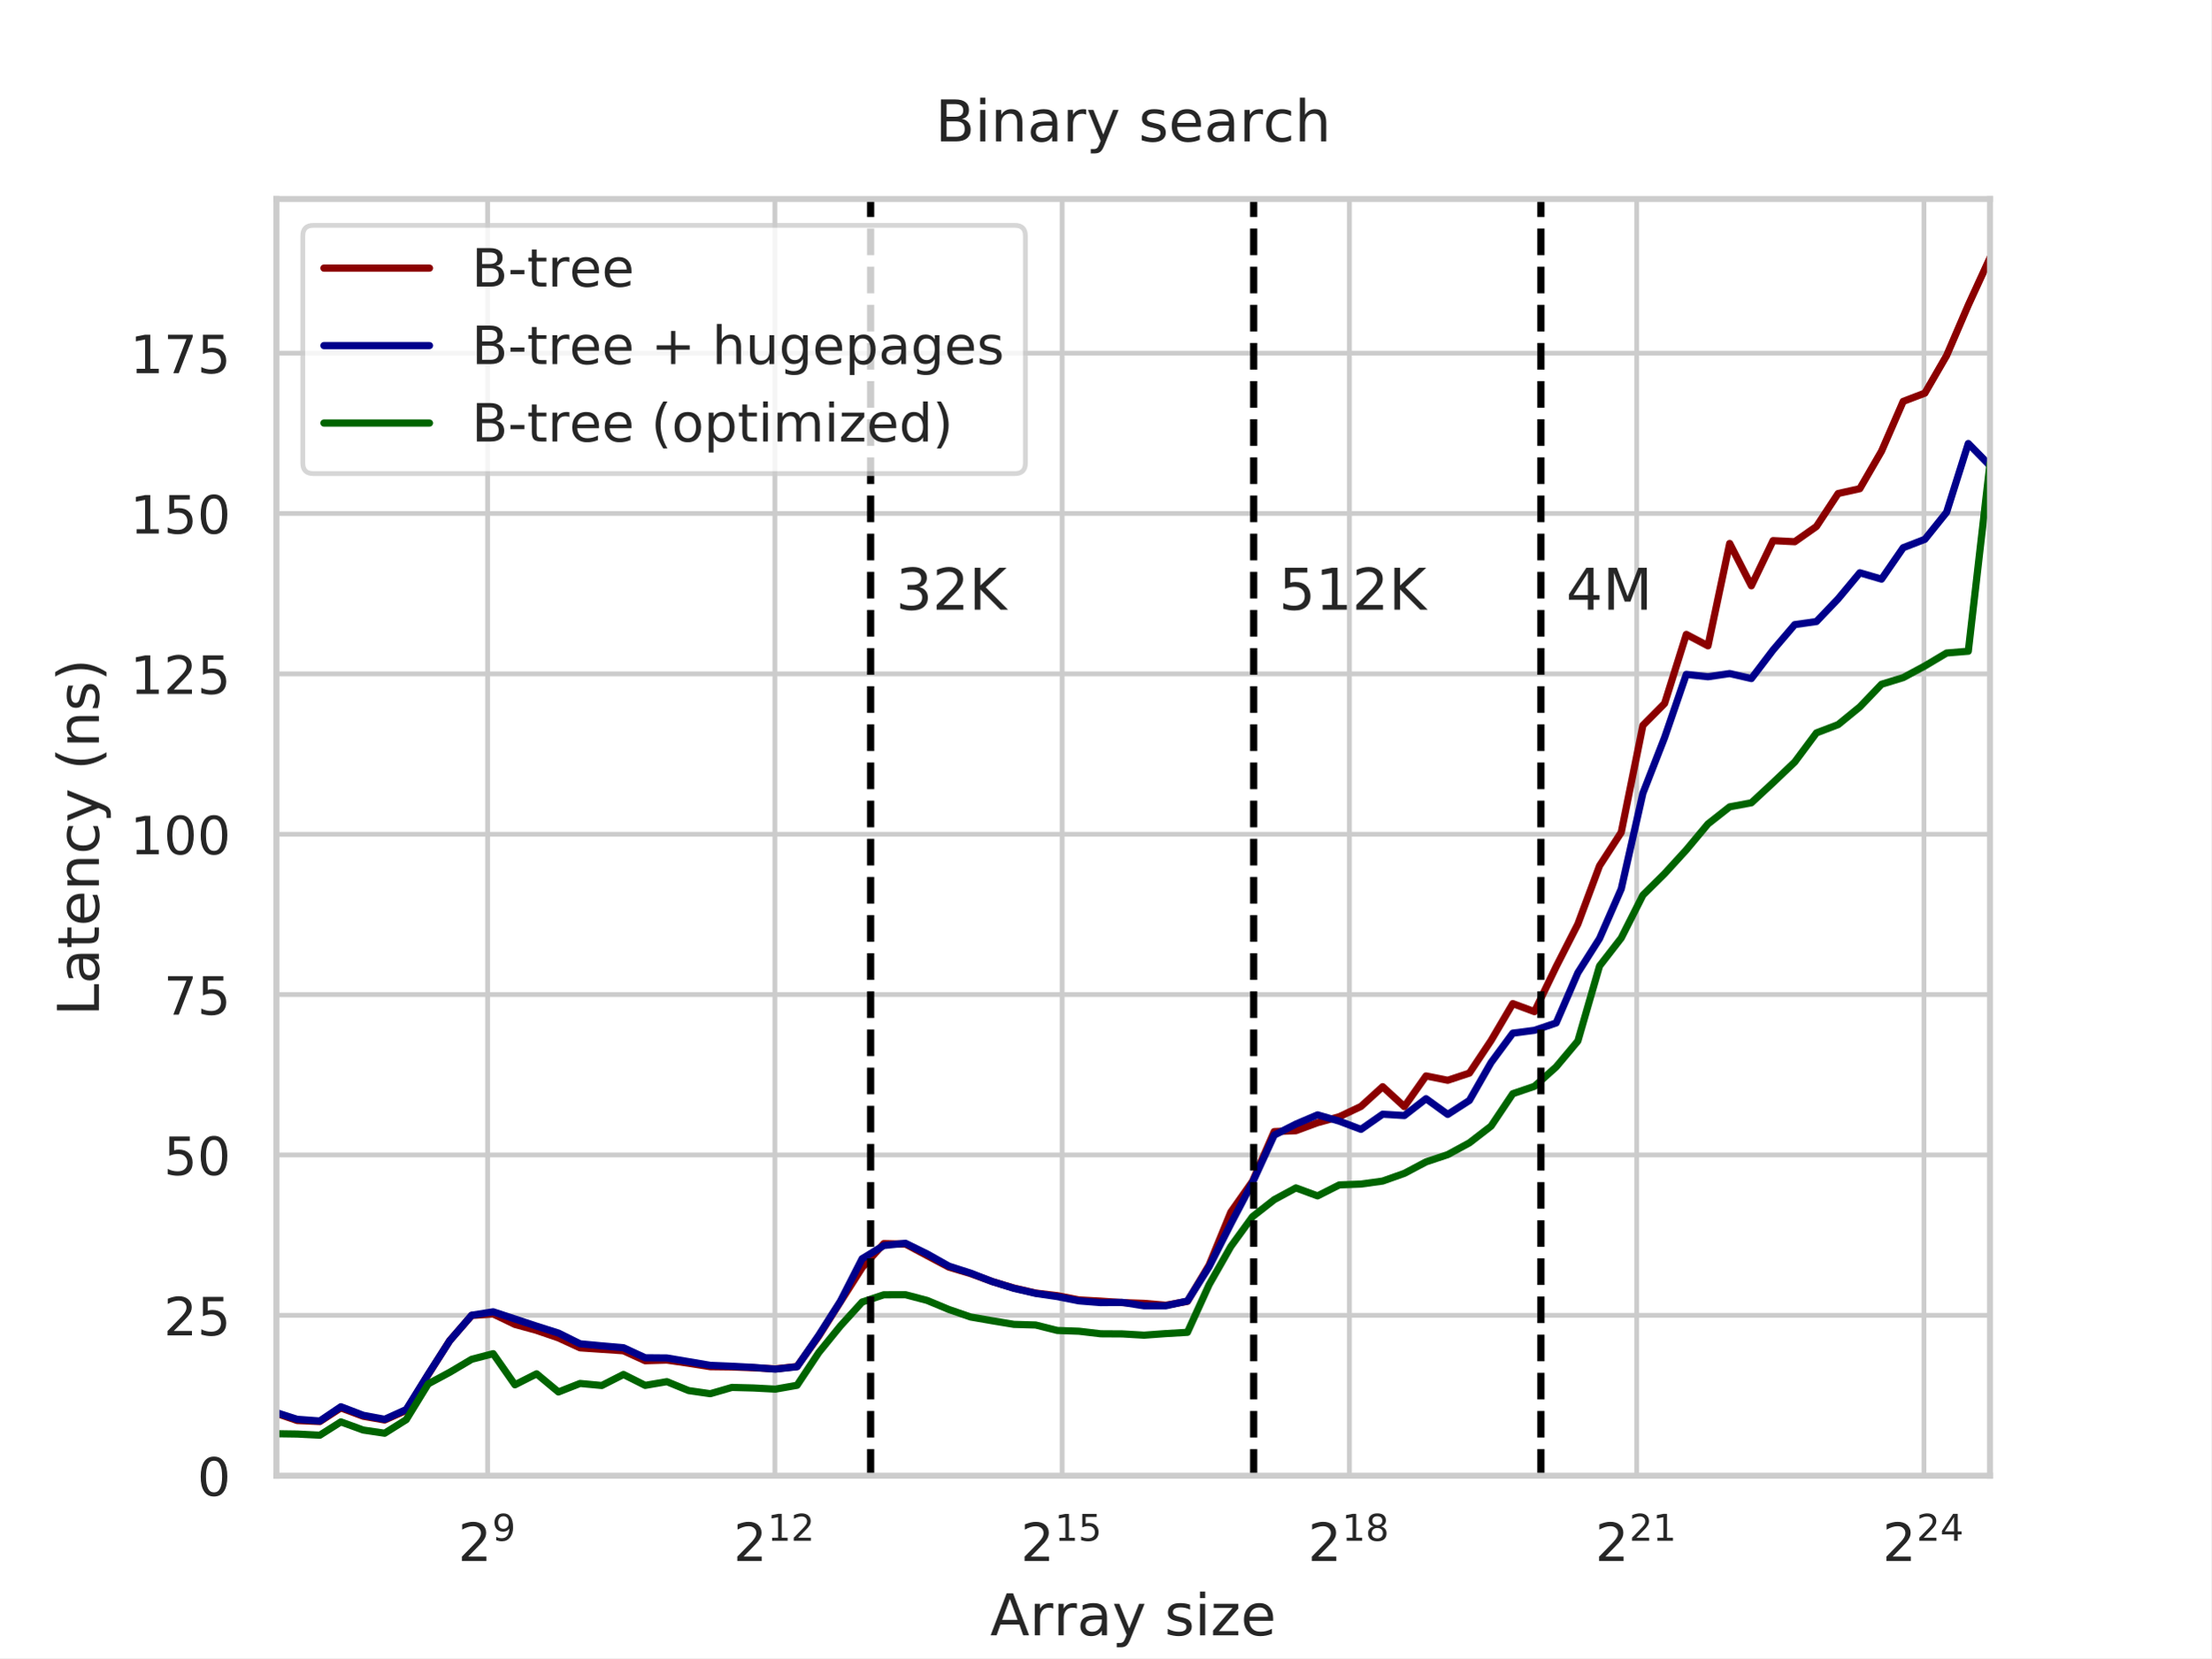
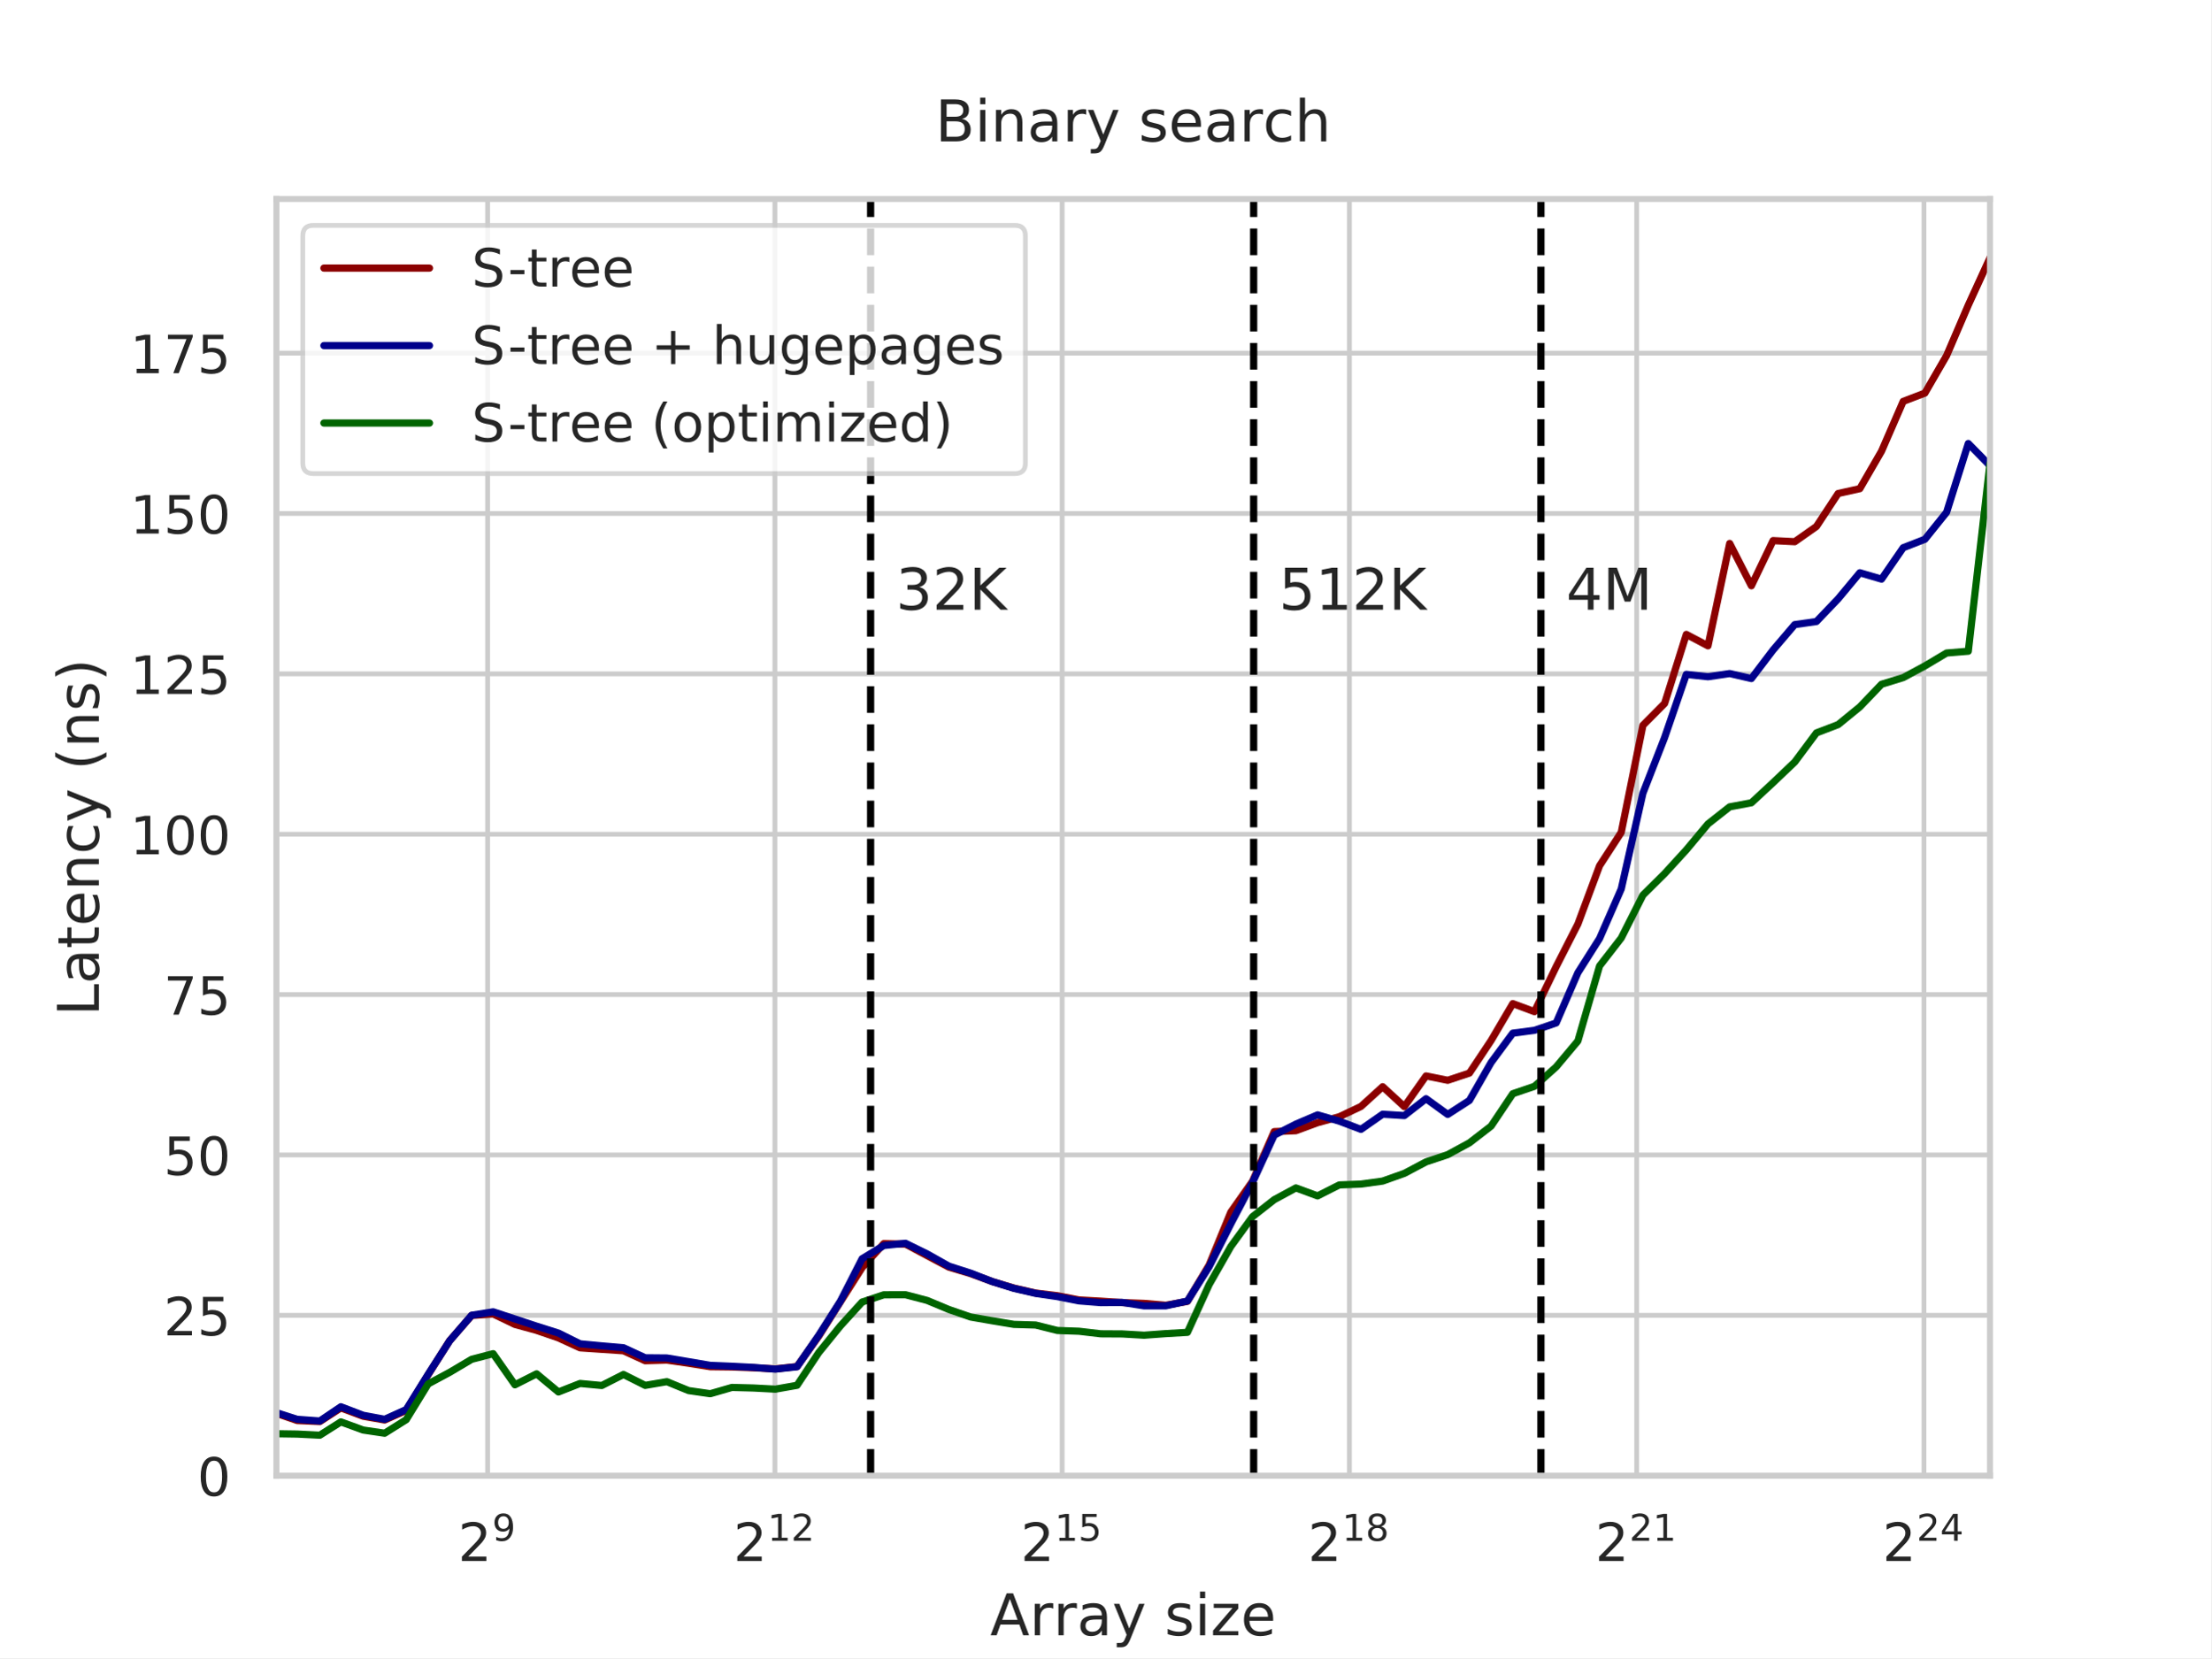
<svg xmlns="http://www.w3.org/2000/svg" xmlns:xlink="http://www.w3.org/1999/xlink" height="345.6pt" version="1.1" viewBox="0 0 460.8 345.6" width="460.8pt">
  <defs>
    <style type="text/css">
*{stroke-linecap:butt;stroke-linejoin:round;}
  </style>
  </defs>
  <g id="figure_1">
    <g id="patch_1">
      <path d="M 0 345.6  L 460.8 345.6  L 460.8 0  L 0 0  z " style="fill:#ffffff;" />
    </g>
    <g id="axes_1">
      <g id="patch_2">
        <path d="M 57.6 307.584  L 414.72 307.584  L 414.72 41.472  L 57.6 41.472  z " style="fill:#ffffff;" />
      </g>
      <g id="matplotlib.axis_1">
        <g id="xtick_1">
          <g id="line2d_1">
            <path clip-path="url(#p5a725e9ecd)" d="M 101.616 307.584  L 101.616 41.472  " style="fill:none;stroke:#cccccc;stroke-linecap:round;" />
          </g>
          <g id="text_1">
            <defs>
              <path d="M 19.188 8.297  L 53.609 8.297  L 53.609 0  L 7.328 0  L 7.328 8.297  Q 12.938 14.109 22.625 23.891  Q 32.328 33.688 34.812 36.531  Q 39.547 41.844 41.422 45.531  Q 43.312 49.219 43.312 52.781  Q 43.312 58.594 39.234 62.25  Q 35.156 65.922 28.609 65.922  Q 23.969 65.922 18.812 64.312  Q 13.672 62.703 7.812 59.422  L 7.812 69.391  Q 13.766 71.781 18.938 73  Q 24.125 74.219 28.422 74.219  Q 39.75 74.219 46.484 68.547  Q 53.219 62.891 53.219 53.422  Q 53.219 48.922 51.531 44.891  Q 49.859 40.875 45.406 35.406  Q 44.188 33.984 37.641 27.219  Q 31.109 20.453 19.188 8.297  z " id="DejaVuSans-50" />
              <path d="M 10.984 1.516  L 10.984 10.5  Q 14.703 8.734 18.5 7.812  Q 22.312 6.891 25.984 6.891  Q 35.75 6.891 40.891 13.453  Q 46.047 20.016 46.781 33.406  Q 43.953 29.203 39.594 26.953  Q 35.25 24.703 29.984 24.703  Q 19.047 24.703 12.672 31.312  Q 6.297 37.938 6.297 49.422  Q 6.297 60.641 12.938 67.422  Q 19.578 74.219 30.609 74.219  Q 43.266 74.219 49.922 64.516  Q 56.594 54.828 56.594 36.375  Q 56.594 19.141 48.406 8.859  Q 40.234 -1.422 26.422 -1.422  Q 22.703 -1.422 18.891 -0.688  Q 15.094 0.047 10.984 1.516  z M 30.609 32.422  Q 37.25 32.422 41.125 36.953  Q 45.016 41.5 45.016 49.422  Q 45.016 57.281 41.125 61.844  Q 37.25 66.406 30.609 66.406  Q 23.969 66.406 20.094 61.844  Q 16.219 57.281 16.219 49.422  Q 16.219 41.5 20.094 36.953  Q 23.969 32.422 30.609 32.422  z " id="DejaVuSans-57" />
            </defs>
            <g style="fill:#262626;" transform="translate(95.45551 325.4423)scale(0.11 -0.11)">
              <use transform="translate(0 0.765625)" xlink:href="#DejaVuSans-50" />
              <use transform="translate(64.58008 39.04688)scale(0.7)" xlink:href="#DejaVuSans-57" />
            </g>
          </g>
        </g>
        <g id="xtick_2">
          <g id="line2d_2">
            <path clip-path="url(#p5a725e9ecd)" d="M 161.485 307.584  L 161.485 41.472  " style="fill:none;stroke:#cccccc;stroke-linecap:round;" />
          </g>
          <g id="text_2">
            <defs>
              <path d="M 12.406 8.297  L 28.516 8.297  L 28.516 63.922  L 10.984 60.406  L 10.984 69.391  L 28.422 72.906  L 38.281 72.906  L 38.281 8.297  L 54.391 8.297  L 54.391 0  L 12.406 0  z " id="DejaVuSans-49" />
            </defs>
            <g style="fill:#262626;" transform="translate(152.8497 325.4423)scale(0.11 -0.11)">
              <use transform="translate(0 0.765625)" xlink:href="#DejaVuSans-50" />
              <use transform="translate(64.58008 39.04688)scale(0.7)" xlink:href="#DejaVuSans-49" />
              <use transform="translate(109.1162 39.04688)scale(0.7)" xlink:href="#DejaVuSans-50" />
            </g>
          </g>
        </g>
        <g id="xtick_3">
          <g id="line2d_3">
            <path clip-path="url(#p5a725e9ecd)" d="M 221.354 307.584  L 221.354 41.472  " style="fill:none;stroke:#cccccc;stroke-linecap:round;" />
          </g>
          <g id="text_3">
            <defs>
              <path d="M 10.797 72.906  L 49.516 72.906  L 49.516 64.594  L 19.828 64.594  L 19.828 46.734  Q 21.969 47.469 24.109 47.828  Q 26.266 48.188 28.422 48.188  Q 40.625 48.188 47.75 41.5  Q 54.891 34.812 54.891 23.391  Q 54.891 11.625 47.562 5.094  Q 40.234 -1.422 26.906 -1.422  Q 22.312 -1.422 17.547 -0.641  Q 12.797 0.141 7.719 1.703  L 7.719 11.625  Q 12.109 9.234 16.797 8.062  Q 21.484 6.891 26.703 6.891  Q 35.156 6.891 40.078 11.328  Q 45.016 15.766 45.016 23.391  Q 45.016 31 40.078 35.438  Q 35.156 39.891 26.703 39.891  Q 22.75 39.891 18.812 39.016  Q 14.891 38.141 10.797 36.281  z " id="DejaVuSans-53" />
            </defs>
            <g style="fill:#262626;" transform="translate(212.7189 325.4423)scale(0.11 -0.11)">
              <use transform="translate(0 0.684375)" xlink:href="#DejaVuSans-50" />
              <use transform="translate(64.58008 38.96563)scale(0.7)" xlink:href="#DejaVuSans-49" />
              <use transform="translate(109.1162 38.96563)scale(0.7)" xlink:href="#DejaVuSans-53" />
            </g>
          </g>
        </g>
        <g id="xtick_4">
          <g id="line2d_4">
            <path clip-path="url(#p5a725e9ecd)" d="M 281.223 307.584  L 281.223 41.472  " style="fill:none;stroke:#cccccc;stroke-linecap:round;" />
          </g>
          <g id="text_4">
            <defs>
              <path d="M 31.781 34.625  Q 24.75 34.625 20.719 30.859  Q 16.703 27.094 16.703 20.516  Q 16.703 13.922 20.719 10.156  Q 24.75 6.391 31.781 6.391  Q 38.812 6.391 42.859 10.172  Q 46.922 13.969 46.922 20.516  Q 46.922 27.094 42.891 30.859  Q 38.875 34.625 31.781 34.625  z M 21.922 38.812  Q 15.578 40.375 12.031 44.719  Q 8.5 49.078 8.5 55.328  Q 8.5 64.062 14.719 69.141  Q 20.953 74.219 31.781 74.219  Q 42.672 74.219 48.875 69.141  Q 55.078 64.062 55.078 55.328  Q 55.078 49.078 51.531 44.719  Q 48 40.375 41.703 38.812  Q 48.828 37.156 52.797 32.312  Q 56.781 27.484 56.781 20.516  Q 56.781 9.906 50.312 4.234  Q 43.844 -1.422 31.781 -1.422  Q 19.734 -1.422 13.25 4.234  Q 6.781 9.906 6.781 20.516  Q 6.781 27.484 10.781 32.312  Q 14.797 37.156 21.922 38.812  z M 18.312 54.391  Q 18.312 48.734 21.844 45.562  Q 25.391 42.391 31.781 42.391  Q 38.141 42.391 41.719 45.562  Q 45.312 48.734 45.312 54.391  Q 45.312 60.062 41.719 63.234  Q 38.141 66.406 31.781 66.406  Q 25.391 66.406 21.844 63.234  Q 18.312 60.062 18.312 54.391  z " id="DejaVuSans-56" />
            </defs>
            <g style="fill:#262626;" transform="translate(272.5881 325.4423)scale(0.11 -0.11)">
              <use transform="translate(0 0.765625)" xlink:href="#DejaVuSans-50" />
              <use transform="translate(64.58008 39.04688)scale(0.7)" xlink:href="#DejaVuSans-49" />
              <use transform="translate(109.1162 39.04688)scale(0.7)" xlink:href="#DejaVuSans-56" />
            </g>
          </g>
        </g>
        <g id="xtick_5">
          <g id="line2d_5">
            <path clip-path="url(#p5a725e9ecd)" d="M 341.092 307.584  L 341.092 41.472  " style="fill:none;stroke:#cccccc;stroke-linecap:round;" />
          </g>
          <g id="text_5">
            <g style="fill:#262626;" transform="translate(332.4573 325.4423)scale(0.11 -0.11)">
              <use transform="translate(0 0.765625)" xlink:href="#DejaVuSans-50" />
              <use transform="translate(64.58008 39.04688)scale(0.7)" xlink:href="#DejaVuSans-50" />
              <use transform="translate(109.1162 39.04688)scale(0.7)" xlink:href="#DejaVuSans-49" />
            </g>
          </g>
        </g>
        <g id="xtick_6">
          <g id="line2d_6">
            <path clip-path="url(#p5a725e9ecd)" d="M 400.961 307.584  L 400.961 41.472  " style="fill:none;stroke:#cccccc;stroke-linecap:round;" />
          </g>
          <g id="text_6">
            <defs>
              <path d="M 37.797 64.312  L 12.891 25.391  L 37.797 25.391  z M 35.203 72.906  L 47.609 72.906  L 47.609 25.391  L 58.016 25.391  L 58.016 17.188  L 47.609 17.188  L 47.609 0  L 37.797 0  L 37.797 17.188  L 4.891 17.188  L 4.891 26.703  z " id="DejaVuSans-52" />
            </defs>
            <g style="fill:#262626;" transform="translate(392.3265 325.4423)scale(0.11 -0.11)">
              <use transform="translate(0 0.765625)" xlink:href="#DejaVuSans-50" />
              <use transform="translate(64.58008 39.04688)scale(0.7)" xlink:href="#DejaVuSans-50" />
              <use transform="translate(109.1162 39.04688)scale(0.7)" xlink:href="#DejaVuSans-52" />
            </g>
          </g>
        </g>
        <g id="text_7">
          <defs>
            <path d="M 34.188 63.188  L 20.797 26.906  L 47.609 26.906  z M 28.609 72.906  L 39.797 72.906  L 67.578 0  L 57.328 0  L 50.688 18.703  L 17.828 18.703  L 11.188 0  L 0.781 0  z " id="DejaVuSans-65" />
            <path d="M 41.109 46.297  Q 39.594 47.172 37.812 47.578  Q 36.031 48 33.891 48  Q 26.266 48 22.188 43.047  Q 18.109 38.094 18.109 28.812  L 18.109 0  L 9.078 0  L 9.078 54.688  L 18.109 54.688  L 18.109 46.188  Q 20.953 51.172 25.484 53.578  Q 30.031 56 36.531 56  Q 37.453 56 38.578 55.875  Q 39.703 55.766 41.062 55.516  z " id="DejaVuSans-114" />
            <path d="M 34.281 27.484  Q 23.391 27.484 19.188 25  Q 14.984 22.516 14.984 16.5  Q 14.984 11.719 18.141 8.906  Q 21.297 6.109 26.703 6.109  Q 34.188 6.109 38.703 11.406  Q 43.219 16.703 43.219 25.484  L 43.219 27.484  z M 52.203 31.203  L 52.203 0  L 43.219 0  L 43.219 8.297  Q 40.141 3.328 35.547 0.953  Q 30.953 -1.422 24.312 -1.422  Q 15.922 -1.422 10.953 3.297  Q 6 8.016 6 15.922  Q 6 25.141 12.172 29.828  Q 18.359 34.516 30.609 34.516  L 43.219 34.516  L 43.219 35.406  Q 43.219 41.609 39.141 45  Q 35.062 48.391 27.688 48.391  Q 23 48.391 18.547 47.266  Q 14.109 46.141 10.016 43.891  L 10.016 52.203  Q 14.938 54.109 19.578 55.047  Q 24.219 56 28.609 56  Q 40.484 56 46.344 49.844  Q 52.203 43.703 52.203 31.203  z " id="DejaVuSans-97" />
            <path d="M 32.172 -5.078  Q 28.375 -14.844 24.75 -17.812  Q 21.141 -20.797 15.094 -20.797  L 7.906 -20.797  L 7.906 -13.281  L 13.188 -13.281  Q 16.891 -13.281 18.938 -11.516  Q 21 -9.766 23.484 -3.219  L 25.094 0.875  L 2.984 54.688  L 12.5 54.688  L 29.594 11.922  L 46.688 54.688  L 56.203 54.688  z " id="DejaVuSans-121" />
            <path id="DejaVuSans-32" />
            <path d="M 44.281 53.078  L 44.281 44.578  Q 40.484 46.531 36.375 47.5  Q 32.281 48.484 27.875 48.484  Q 21.188 48.484 17.844 46.438  Q 14.5 44.391 14.5 40.281  Q 14.5 37.156 16.891 35.375  Q 19.281 33.594 26.516 31.984  L 29.594 31.297  Q 39.156 29.25 43.188 25.516  Q 47.219 21.781 47.219 15.094  Q 47.219 7.469 41.188 3.016  Q 35.156 -1.422 24.609 -1.422  Q 20.219 -1.422 15.453 -0.562  Q 10.688 0.297 5.422 2  L 5.422 11.281  Q 10.406 8.688 15.234 7.391  Q 20.062 6.109 24.812 6.109  Q 31.156 6.109 34.562 8.281  Q 37.984 10.453 37.984 14.406  Q 37.984 18.062 35.516 20.016  Q 33.062 21.969 24.703 23.781  L 21.578 24.516  Q 13.234 26.266 9.516 29.906  Q 5.812 33.547 5.812 39.891  Q 5.812 47.609 11.281 51.797  Q 16.75 56 26.812 56  Q 31.781 56 36.172 55.266  Q 40.578 54.547 44.281 53.078  z " id="DejaVuSans-115" />
            <path d="M 9.422 54.688  L 18.406 54.688  L 18.406 0  L 9.422 0  z M 9.422 75.984  L 18.406 75.984  L 18.406 64.594  L 9.422 64.594  z " id="DejaVuSans-105" />
            <path d="M 5.516 54.688  L 48.188 54.688  L 48.188 46.484  L 14.406 7.172  L 48.188 7.172  L 48.188 0  L 4.297 0  L 4.297 8.203  L 38.094 47.516  L 5.516 47.516  z " id="DejaVuSans-122" />
            <path d="M 56.203 29.594  L 56.203 25.203  L 14.891 25.203  Q 15.484 15.922 20.484 11.062  Q 25.484 6.203 34.422 6.203  Q 39.594 6.203 44.453 7.469  Q 49.312 8.734 54.109 11.281  L 54.109 2.781  Q 49.266 0.734 44.188 -0.344  Q 39.109 -1.422 33.891 -1.422  Q 20.797 -1.422 13.156 6.188  Q 5.516 13.812 5.516 26.812  Q 5.516 40.234 12.766 48.109  Q 20.016 56 32.328 56  Q 43.359 56 49.781 48.891  Q 56.203 41.797 56.203 29.594  z M 47.219 32.234  Q 47.125 39.594 43.094 43.984  Q 39.062 48.391 32.422 48.391  Q 24.906 48.391 20.391 44.141  Q 15.875 39.891 15.188 32.172  z " id="DejaVuSans-101" />
          </defs>
          <g style="fill:#262626;" transform="translate(206.355 340.8481)scale(0.12 -0.12)">
            <use xlink:href="#DejaVuSans-65" />
            <use x="68.408" xlink:href="#DejaVuSans-114" />
            <use x="109.506" xlink:href="#DejaVuSans-114" />
            <use x="150.619" xlink:href="#DejaVuSans-97" />
            <use x="211.898" xlink:href="#DejaVuSans-121" />
            <use x="271.078" xlink:href="#DejaVuSans-32" />
            <use x="302.865" xlink:href="#DejaVuSans-115" />
            <use x="354.965" xlink:href="#DejaVuSans-105" />
            <use x="382.748" xlink:href="#DejaVuSans-122" />
            <use x="435.238" xlink:href="#DejaVuSans-101" />
          </g>
        </g>
      </g>
      <g id="matplotlib.axis_2">
        <g id="ytick_1">
          <g id="line2d_7">
            <path clip-path="url(#p5a725e9ecd)" d="M 57.6 307.584  L 414.72 307.584  " style="fill:none;stroke:#cccccc;stroke-linecap:round;" />
          </g>
          <g id="text_8">
            <defs>
              <path d="M 31.781 66.406  Q 24.172 66.406 20.328 58.906  Q 16.5 51.422 16.5 36.375  Q 16.5 21.391 20.328 13.891  Q 24.172 6.391 31.781 6.391  Q 39.453 6.391 43.281 13.891  Q 47.125 21.391 47.125 36.375  Q 47.125 51.422 43.281 58.906  Q 39.453 66.406 31.781 66.406  z M 31.781 74.219  Q 44.047 74.219 50.516 64.516  Q 56.984 54.828 56.984 36.375  Q 56.984 17.969 50.516 8.266  Q 44.047 -1.422 31.781 -1.422  Q 19.531 -1.422 13.062 8.266  Q 6.594 17.969 6.594 36.375  Q 6.594 54.828 13.062 64.516  Q 19.531 74.219 31.781 74.219  z " id="DejaVuSans-48" />
            </defs>
            <g style="fill:#262626;" transform="translate(41.10125 311.7631)scale(0.11 -0.11)">
              <use xlink:href="#DejaVuSans-48" />
            </g>
          </g>
        </g>
        <g id="ytick_2">
          <g id="line2d_8">
            <path clip-path="url(#p5a725e9ecd)" d="M 57.6 274.157  L 414.72 274.157  " style="fill:none;stroke:#cccccc;stroke-linecap:round;" />
          </g>
          <g id="text_9">
            <g style="fill:#262626;" transform="translate(34.1025 278.3365)scale(0.11 -0.11)">
              <use xlink:href="#DejaVuSans-50" />
              <use x="63.623" xlink:href="#DejaVuSans-53" />
            </g>
          </g>
        </g>
        <g id="ytick_3">
          <g id="line2d_9">
            <path clip-path="url(#p5a725e9ecd)" d="M 57.6 240.731  L 414.72 240.731  " style="fill:none;stroke:#cccccc;stroke-linecap:round;" />
          </g>
          <g id="text_10">
            <g style="fill:#262626;" transform="translate(34.1025 244.9099)scale(0.11 -0.11)">
              <use xlink:href="#DejaVuSans-53" />
              <use x="63.623" xlink:href="#DejaVuSans-48" />
            </g>
          </g>
        </g>
        <g id="ytick_4">
          <g id="line2d_10">
            <path clip-path="url(#p5a725e9ecd)" d="M 57.6 207.304  L 414.72 207.304  " style="fill:none;stroke:#cccccc;stroke-linecap:round;" />
          </g>
          <g id="text_11">
            <defs>
              <path d="M 8.203 72.906  L 55.078 72.906  L 55.078 68.703  L 28.609 0  L 18.312 0  L 43.219 64.594  L 8.203 64.594  z " id="DejaVuSans-55" />
            </defs>
            <g style="fill:#262626;" transform="translate(34.1025 211.4833)scale(0.11 -0.11)">
              <use xlink:href="#DejaVuSans-55" />
              <use x="63.623" xlink:href="#DejaVuSans-53" />
            </g>
          </g>
        </g>
        <g id="ytick_5">
          <g id="line2d_11">
            <path clip-path="url(#p5a725e9ecd)" d="M 57.6 173.878  L 414.72 173.878  " style="fill:none;stroke:#cccccc;stroke-linecap:round;" />
          </g>
          <g id="text_12">
            <g style="fill:#262626;" transform="translate(27.10375 178.0567)scale(0.11 -0.11)">
              <use xlink:href="#DejaVuSans-49" />
              <use x="63.623" xlink:href="#DejaVuSans-48" />
              <use x="127.246" xlink:href="#DejaVuSans-48" />
            </g>
          </g>
        </g>
        <g id="ytick_6">
          <g id="line2d_12">
            <path clip-path="url(#p5a725e9ecd)" d="M 57.6 140.451  L 414.72 140.451  " style="fill:none;stroke:#cccccc;stroke-linecap:round;" />
          </g>
          <g id="text_13">
            <g style="fill:#262626;" transform="translate(27.10375 144.63)scale(0.11 -0.11)">
              <use xlink:href="#DejaVuSans-49" />
              <use x="63.623" xlink:href="#DejaVuSans-50" />
              <use x="127.246" xlink:href="#DejaVuSans-53" />
            </g>
          </g>
        </g>
        <g id="ytick_7">
          <g id="line2d_13">
            <path clip-path="url(#p5a725e9ecd)" d="M 57.6 107.024  L 414.72 107.024  " style="fill:none;stroke:#cccccc;stroke-linecap:round;" />
          </g>
          <g id="text_14">
            <g style="fill:#262626;" transform="translate(27.10375 111.2034)scale(0.11 -0.11)">
              <use xlink:href="#DejaVuSans-49" />
              <use x="63.623" xlink:href="#DejaVuSans-53" />
              <use x="127.246" xlink:href="#DejaVuSans-48" />
            </g>
          </g>
        </g>
        <g id="ytick_8">
          <g id="line2d_14">
            <path clip-path="url(#p5a725e9ecd)" d="M 57.6 73.598  L 414.72 73.598  " style="fill:none;stroke:#cccccc;stroke-linecap:round;" />
          </g>
          <g id="text_15">
            <g style="fill:#262626;" transform="translate(27.10375 77.7768)scale(0.11 -0.11)">
              <use xlink:href="#DejaVuSans-49" />
              <use x="63.623" xlink:href="#DejaVuSans-55" />
              <use x="127.246" xlink:href="#DejaVuSans-53" />
            </g>
          </g>
        </g>
        <g id="text_16">
          <defs>
            <path d="M 9.812 72.906  L 19.672 72.906  L 19.672 8.297  L 55.172 8.297  L 55.172 0  L 9.812 0  z " id="DejaVuSans-76" />
            <path d="M 18.312 70.219  L 18.312 54.688  L 36.812 54.688  L 36.812 47.703  L 18.312 47.703  L 18.312 18.016  Q 18.312 11.328 20.141 9.422  Q 21.969 7.516 27.594 7.516  L 36.812 7.516  L 36.812 0  L 27.594 0  Q 17.188 0 13.234 3.875  Q 9.281 7.766 9.281 18.016  L 9.281 47.703  L 2.688 47.703  L 2.688 54.688  L 9.281 54.688  L 9.281 70.219  z " id="DejaVuSans-116" />
            <path d="M 54.891 33.016  L 54.891 0  L 45.906 0  L 45.906 32.719  Q 45.906 40.484 42.875 44.328  Q 39.844 48.188 33.797 48.188  Q 26.516 48.188 22.312 43.547  Q 18.109 38.922 18.109 30.906  L 18.109 0  L 9.078 0  L 9.078 54.688  L 18.109 54.688  L 18.109 46.188  Q 21.344 51.125 25.703 53.562  Q 30.078 56 35.797 56  Q 45.219 56 50.047 50.172  Q 54.891 44.344 54.891 33.016  z " id="DejaVuSans-110" />
            <path d="M 48.781 52.594  L 48.781 44.188  Q 44.969 46.297 41.141 47.344  Q 37.312 48.391 33.406 48.391  Q 24.656 48.391 19.812 42.844  Q 14.984 37.312 14.984 27.297  Q 14.984 17.281 19.812 11.734  Q 24.656 6.203 33.406 6.203  Q 37.312 6.203 41.141 7.25  Q 44.969 8.297 48.781 10.406  L 48.781 2.094  Q 45.016 0.344 40.984 -0.531  Q 36.969 -1.422 32.422 -1.422  Q 20.062 -1.422 12.781 6.344  Q 5.516 14.109 5.516 27.297  Q 5.516 40.672 12.859 48.328  Q 20.219 56 33.016 56  Q 37.156 56 41.109 55.141  Q 45.062 54.297 48.781 52.594  z " id="DejaVuSans-99" />
            <path d="M 31 75.875  Q 24.469 64.656 21.281 53.656  Q 18.109 42.672 18.109 31.391  Q 18.109 20.125 21.312 9.062  Q 24.516 -2 31 -13.188  L 23.188 -13.188  Q 15.875 -1.703 12.234 9.375  Q 8.594 20.453 8.594 31.391  Q 8.594 42.281 12.203 53.312  Q 15.828 64.359 23.188 75.875  z " id="DejaVuSans-40" />
            <path d="M 8.016 75.875  L 15.828 75.875  Q 23.141 64.359 26.781 53.312  Q 30.422 42.281 30.422 31.391  Q 30.422 20.453 26.781 9.375  Q 23.141 -1.703 15.828 -13.188  L 8.016 -13.188  Q 14.5 -2 17.703 9.062  Q 20.906 20.125 20.906 31.391  Q 20.906 42.672 17.703 53.656  Q 14.5 64.656 8.016 75.875  z " id="DejaVuSans-41" />
          </defs>
          <g style="fill:#262626;" transform="translate(20.60813 211.7618)rotate(-90)scale(0.12 -0.12)">
            <use xlink:href="#DejaVuSans-76" />
            <use x="55.713" xlink:href="#DejaVuSans-97" />
            <use x="116.992" xlink:href="#DejaVuSans-116" />
            <use x="156.201" xlink:href="#DejaVuSans-101" />
            <use x="217.725" xlink:href="#DejaVuSans-110" />
            <use x="281.104" xlink:href="#DejaVuSans-99" />
            <use x="336.084" xlink:href="#DejaVuSans-121" />
            <use x="395.264" xlink:href="#DejaVuSans-32" />
            <use x="427.051" xlink:href="#DejaVuSans-40" />
            <use x="466.064" xlink:href="#DejaVuSans-110" />
            <use x="529.443" xlink:href="#DejaVuSans-115" />
            <use x="581.543" xlink:href="#DejaVuSans-41" />
          </g>
        </g>
      </g>
      <g id="line2d_15">
        <path clip-path="url(#p5a725e9ecd)" d="M 57.6 294.588  L 61.927 296.085  L 66.65 296.299  L 71.034 293.451  L 75.681 295.189  L 80.159 295.978  L 84.648 293.973  L 89.23 286.525  L 93.705 279.439  L 98.281 274.197  L 102.773 273.877  L 107.311 276.056  L 111.828 277.299  L 116.379 278.864  L 120.889 280.936  L 125.409 281.244  L 129.932 281.551  L 134.457 283.624  L 138.972 283.49  L 143.498 284.145  L 148.02 284.867  L 152.538 284.921  L 157.056 285.095  L 161.583 285.335  L 166.099 284.827  L 170.623 278.503  L 175.141 271.336  L 179.662 264.223  L 184.185 259.209  L 188.705 259.316  L 193.225 261.723  L 197.745 264.116  L 202.265 265.466  L 206.786 267.124  L 211.307 268.475  L 215.826 269.518  L 220.347 270.066  L 224.867 270.948  L 229.388 271.202  L 233.908 271.51  L 238.428 271.67  L 242.948 272.058  L 247.469 271.243  L 251.989 263.675  L 256.51 252.644  L 261.03 246.226  L 265.55 235.864  L 270.071 235.677  L 274.591 234.005  L 279.111 232.762  L 283.631 230.623  L 288.152 226.504  L 292.672 230.663  L 297.192 224.258  L 301.713 225.167  L 306.233 223.67  L 310.753 216.878  L 315.274 209.189  L 319.794 210.861  L 324.314 201.475  L 328.834 192.61  L 333.355 180.456  L 337.875 173.49  L 342.395 151.174  L 346.916 146.615  L 351.436 132.228  L 355.956 134.608  L 360.476 113.268  L 364.997 122.093  L 369.517 112.68  L 374.037 112.907  L 378.558 109.725  L 383.078 102.853  L 387.598 101.85  L 392.119 94.041  L 396.639 83.652  L 401.159 81.928  L 405.679 74.119  L 410.2 63.596  L 414.72 53.742  " style="fill:none;stroke:#8b0000;stroke-linecap:round;stroke-width:1.5;" />
      </g>
      <g id="line2d_16">
        <path clip-path="url(#p5a725e9ecd)" d="M 57.6 294.441  L 61.927 295.831  L 66.65 296.179  L 71.034 293.211  L 75.681 294.989  L 80.159 295.831  L 84.648 293.799  L 89.23 286.432  L 93.705 279.466  L 98.281 274.144  L 102.773 273.422  L 107.311 274.92  L 111.828 276.417  L 116.379 277.861  L 120.889 280.094  L 125.409 280.522  L 129.932 280.91  L 134.457 283.009  L 138.972 283.049  L 143.498 283.811  L 148.02 284.586  L 152.538 284.774  L 157.056 285.014  L 161.583 285.375  L 166.099 284.881  L 170.623 278.316  L 175.141 271.216  L 179.662 262.364  L 184.185 259.61  L 188.705 259.142  L 193.225 261.362  L 197.745 263.902  L 202.265 265.359  L 206.786 267.124  L 211.307 268.542  L 215.826 269.585  L 220.347 270.253  L 224.867 271.149  L 229.388 271.51  L 233.908 271.47  L 238.428 272.179  L 242.948 272.179  L 247.469 271.176  L 251.989 264.022  L 256.51 255.077  L 261.03 246.467  L 265.55 236.599  L 270.071 234.299  L 274.591 232.374  L 279.111 233.684  L 283.631 235.396  L 288.152 232.24  L 292.672 232.521  L 297.192 229.005  L 301.713 232.281  L 306.233 229.366  L 310.753 221.464  L 315.274 215.34  L 319.794 214.752  L 324.314 213.214  L 328.834 202.758  L 333.355 195.618  L 337.875 185.283  L 342.395 165.32  L 346.916 153.715  L 351.436 140.558  L 355.956 141.053  L 360.476 140.384  L 364.997 141.427  L 369.517 135.477  L 374.037 130.182  L 378.558 129.54  L 383.078 124.807  L 387.598 119.379  L 392.119 120.702  L 396.639 114.151  L 401.159 112.399  L 405.679 106.77  L 410.2 92.437  L 414.72 97.05  " style="fill:none;stroke:#00008b;stroke-linecap:round;stroke-width:1.5;" />
      </g>
      <g id="line2d_17">
        <path clip-path="url(#p5a725e9ecd)" d="M 57.6 298.84  L 61.927 298.906  L 66.65 299.147  L 71.034 296.366  L 75.681 298.064  L 80.159 298.733  L 84.648 295.911  L 89.23 288.451  L 93.705 286.044  L 98.281 283.33  L 102.773 282.153  L 107.311 288.638  L 111.828 286.351  L 116.379 290.135  L 120.889 288.357  L 125.409 288.785  L 129.932 286.485  L 134.457 288.758  L 138.972 287.983  L 143.498 289.841  L 148.02 290.496  L 152.538 289.186  L 157.056 289.306  L 161.583 289.547  L 166.099 288.745  L 170.623 281.926  L 175.141 276.364  L 179.662 271.39  L 184.185 269.879  L 188.705 269.865  L 193.225 271.055  L 197.745 272.941  L 202.265 274.505  L 206.786 275.294  L 211.307 276.043  L 215.826 276.176  L 220.347 277.313  L 224.867 277.473  L 229.388 278.008  L 233.908 278.035  L 238.428 278.302  L 242.948 277.968  L 247.469 277.701  L 251.989 267.753  L 256.51 259.811  L 261.03 253.593  L 265.55 250.05  L 270.071 247.603  L 274.591 249.261  L 279.111 246.975  L 283.631 246.801  L 288.152 246.173  L 292.672 244.568  L 297.192 242.175  L 301.713 240.664  L 306.233 238.204  L 310.753 234.714  L 315.274 227.962  L 319.794 226.424  L 324.314 222.373  L 328.834 216.984  L 333.355 201.341  L 337.875 195.511  L 342.395 186.566  L 346.916 182.087  L 351.436 177.14  L 355.956 171.725  L 360.476 168.168  L 364.997 167.326  L 369.517 163.128  L 374.037 158.822  L 378.558 152.752  L 383.078 151.027  L 387.598 147.337  L 392.119 142.617  L 396.639 141.226  L 401.159 138.793  L 405.679 136.105  L 410.2 135.731  L 414.72 96.609  " style="fill:none;stroke:#006400;stroke-linecap:round;stroke-width:1.5;" />
      </g>
      <g id="line2d_18">
        <path clip-path="url(#p5a725e9ecd)" d="M 181.441 307.584  L 181.441 41.472  " style="fill:none;stroke:#000000;stroke-dasharray:5.55,2.4;stroke-dashoffset:0;stroke-width:1.5;" />
      </g>
      <g id="line2d_19">
        <path clip-path="url(#p5a725e9ecd)" d="M 261.267 307.584  L 261.267 41.472  " style="fill:none;stroke:#000000;stroke-dasharray:5.55,2.4;stroke-dashoffset:0;stroke-width:1.5;" />
      </g>
      <g id="line2d_20">
        <path clip-path="url(#p5a725e9ecd)" d="M 321.136 307.584  L 321.136 41.472  " style="fill:none;stroke:#000000;stroke-dasharray:5.55,2.4;stroke-dashoffset:0;stroke-width:1.5;" />
      </g>
      <g id="patch_3">
        <path d="M 57.6 307.584  L 57.6 41.472  " style="fill:none;stroke:#cccccc;stroke-linecap:square;stroke-linejoin:miter;stroke-width:1.25;" />
      </g>
      <g id="patch_4">
        <path d="M 414.72 307.584  L 414.72 41.472  " style="fill:none;stroke:#cccccc;stroke-linecap:square;stroke-linejoin:miter;stroke-width:1.25;" />
      </g>
      <g id="patch_5">
        <path d="M 57.6 307.584  L 414.72 307.584  " style="fill:none;stroke:#cccccc;stroke-linecap:square;stroke-linejoin:miter;stroke-width:1.25;" />
      </g>
      <g id="patch_6">
        <path d="M 57.6 41.472  L 414.72 41.472  " style="fill:none;stroke:#cccccc;stroke-linecap:square;stroke-linejoin:miter;stroke-width:1.25;" />
      </g>
      <g id="text_17">
        <defs>
          <path d="M 40.578 39.312  Q 47.656 37.797 51.625 33  Q 55.609 28.219 55.609 21.188  Q 55.609 10.406 48.188 4.484  Q 40.766 -1.422 27.094 -1.422  Q 22.516 -1.422 17.656 -0.516  Q 12.797 0.391 7.625 2.203  L 7.625 11.719  Q 11.719 9.328 16.594 8.109  Q 21.484 6.891 26.812 6.891  Q 36.078 6.891 40.938 10.547  Q 45.797 14.203 45.797 21.188  Q 45.797 27.641 41.281 31.266  Q 36.766 34.906 28.719 34.906  L 20.219 34.906  L 20.219 43.016  L 29.109 43.016  Q 36.375 43.016 40.234 45.922  Q 44.094 48.828 44.094 54.297  Q 44.094 59.906 40.109 62.906  Q 36.141 65.922 28.719 65.922  Q 24.656 65.922 20.016 65.031  Q 15.375 64.156 9.812 62.312  L 9.812 71.094  Q 15.438 72.656 20.344 73.438  Q 25.25 74.219 29.594 74.219  Q 40.828 74.219 47.359 69.109  Q 53.906 64.016 53.906 55.328  Q 53.906 49.266 50.438 45.094  Q 46.969 40.922 40.578 39.312  z " id="DejaVuSans-51" />
          <path d="M 9.812 72.906  L 19.672 72.906  L 19.672 42.094  L 52.391 72.906  L 65.094 72.906  L 28.906 38.922  L 67.672 0  L 54.688 0  L 19.672 35.109  L 19.672 0  L 9.812 0  z " id="DejaVuSans-75" />
        </defs>
        <g style="fill:#262626;" transform="translate(186.6903 127.0802)scale(0.12 -0.12)">
          <use xlink:href="#DejaVuSans-51" />
          <use x="63.623" xlink:href="#DejaVuSans-50" />
          <use x="127.246" xlink:href="#DejaVuSans-75" />
        </g>
      </g>
      <g id="text_18">
        <g style="fill:#262626;" transform="translate(266.5159 127.0802)scale(0.12 -0.12)">
          <use xlink:href="#DejaVuSans-53" />
          <use x="63.623" xlink:href="#DejaVuSans-49" />
          <use x="127.246" xlink:href="#DejaVuSans-50" />
          <use x="190.869" xlink:href="#DejaVuSans-75" />
        </g>
      </g>
      <g id="text_19">
        <defs>
          <path d="M 9.812 72.906  L 24.516 72.906  L 43.109 23.297  L 61.812 72.906  L 76.516 72.906  L 76.516 0  L 66.891 0  L 66.891 64.016  L 48.094 14.016  L 38.188 14.016  L 19.391 64.016  L 19.391 0  L 9.812 0  z " id="DejaVuSans-77" />
        </defs>
        <g style="fill:#262626;" transform="translate(326.3851 127.0802)scale(0.12 -0.12)">
          <use xlink:href="#DejaVuSans-52" />
          <use x="63.623" xlink:href="#DejaVuSans-77" />
        </g>
      </g>
      <g id="text_20">
        <defs>
          <path d="M 19.672 34.812  L 19.672 8.109  L 35.5 8.109  Q 43.453 8.109 47.281 11.406  Q 51.125 14.703 51.125 21.484  Q 51.125 28.328 47.281 31.562  Q 43.453 34.812 35.5 34.812  z M 19.672 64.797  L 19.672 42.828  L 34.281 42.828  Q 41.5 42.828 45.031 45.531  Q 48.578 48.25 48.578 53.812  Q 48.578 59.328 45.031 62.062  Q 41.5 64.797 34.281 64.797  z M 9.812 72.906  L 35.016 72.906  Q 46.297 72.906 52.391 68.219  Q 58.5 63.531 58.5 54.891  Q 58.5 48.188 55.375 44.234  Q 52.25 40.281 46.188 39.312  Q 53.469 37.75 57.5 32.781  Q 61.531 27.828 61.531 20.406  Q 61.531 10.641 54.891 5.312  Q 48.25 0 35.984 0  L 9.812 0  z " id="DejaVuSans-66" />
          <path d="M 54.891 33.016  L 54.891 0  L 45.906 0  L 45.906 32.719  Q 45.906 40.484 42.875 44.328  Q 39.844 48.188 33.797 48.188  Q 26.516 48.188 22.312 43.547  Q 18.109 38.922 18.109 30.906  L 18.109 0  L 9.078 0  L 9.078 75.984  L 18.109 75.984  L 18.109 46.188  Q 21.344 51.125 25.703 53.562  Q 30.078 56 35.797 56  Q 45.219 56 50.047 50.172  Q 54.891 44.344 54.891 33.016  z " id="DejaVuSans-104" />
        </defs>
        <g style="fill:#262626;" transform="translate(194.9119 29.472)scale(0.12 -0.12)">
          <use xlink:href="#DejaVuSans-66" />
          <use x="68.604" xlink:href="#DejaVuSans-105" />
          <use x="96.387" xlink:href="#DejaVuSans-110" />
          <use x="159.766" xlink:href="#DejaVuSans-97" />
          <use x="221.045" xlink:href="#DejaVuSans-114" />
          <use x="262.158" xlink:href="#DejaVuSans-121" />
          <use x="321.338" xlink:href="#DejaVuSans-32" />
          <use x="353.125" xlink:href="#DejaVuSans-115" />
          <use x="405.225" xlink:href="#DejaVuSans-101" />
          <use x="466.748" xlink:href="#DejaVuSans-97" />
          <use x="528.027" xlink:href="#DejaVuSans-114" />
          <use x="569.109" xlink:href="#DejaVuSans-99" />
          <use x="624.09" xlink:href="#DejaVuSans-104" />
        </g>
      </g>
      <g id="legend_1">
        <g id="patch_7">
          <path d="M 65.3 98.71  L 211.493 98.71  Q 213.693 98.71 213.693 96.51  L 213.693 49.172  Q 213.693 46.972 211.493 46.972  L 65.3 46.972  Q 63.1 46.972 63.1 49.172  L 63.1 96.51  Q 63.1 98.71 65.3 98.71  z " style="fill:#ffffff;opacity:0.8;stroke:#cccccc;stroke-linejoin:miter;" />
        </g>
        <g id="line2d_21">
          <path d="M 67.5 55.88  L 89.5 55.88  " style="fill:none;stroke:#8b0000;stroke-linecap:round;stroke-width:1.5;" />
        </g>
        <g id="line2d_22" />
        <g id="text_21">
          <defs>
            <path d="M 4.891 31.391  L 31.203 31.391  L 31.203 23.391  L 4.891 23.391  z " id="DejaVuSans-45" />
+             <path d="M 53.516 70.516  L 53.516 60.891  Q 47.906 63.578 42.922 64.891  Q 37.938 66.219 33.297 66.219  Q 25.25 66.219 20.875 63.094  Q 16.5 59.969 16.5 54.203  Q 16.5 49.359 19.406 46.891  Q 22.312 44.438 30.422 42.922  L 36.375 41.703  Q 47.406 39.594 52.656 34.297  Q 57.906 29 57.906 20.125  Q 57.906 9.516 50.797 4.047  Q 43.703 -1.422 29.984 -1.422  Q 24.812 -1.422 18.969 -0.25  Q 13.141 0.922 6.891 3.219  L 6.891 13.375  Q 12.891 10.016 18.656 8.297  Q 24.422 6.594 29.984 6.594  Q 38.422 6.594 43.016 9.906  Q 47.609 13.234 47.609 19.391  Q 47.609 24.75 44.312 27.781  Q 41.016 30.812 33.5 32.328  L 27.484 33.5  Q 16.453 35.688 11.516 40.375  Q 6.594 45.062 6.594 53.422  Q 6.594 63.094 13.406 68.656  Q 20.219 74.219 32.172 74.219  Q 37.312 74.219 42.625 73.281  Q 47.953 72.359 53.516 70.516  z " id="DejaVuSans-83" />
          </defs>
          <g style="fill:#262626;" transform="translate(98.3 59.73028)scale(0.11 -0.11)">
-             <use xlink:href="#DejaVuSans-66" />
+             <use xlink:href="#DejaVuSans-83" />
            <use x="68.604" xlink:href="#DejaVuSans-45" />
            <use x="104.688" xlink:href="#DejaVuSans-116" />
            <use x="143.896" xlink:href="#DejaVuSans-114" />
            <use x="184.979" xlink:href="#DejaVuSans-101" />
            <use x="246.502" xlink:href="#DejaVuSans-101" />
          </g>
        </g>
        <g id="line2d_23">
          <path d="M 67.5 72.026  L 89.5 72.026  " style="fill:none;stroke:#00008b;stroke-linecap:round;stroke-width:1.5;" />
        </g>
        <g id="line2d_24" />
        <g id="text_22">
          <defs>
            <path d="M 46 62.703  L 46 35.5  L 73.188 35.5  L 73.188 27.203  L 46 27.203  L 46 0  L 37.797 0  L 37.797 27.203  L 10.594 27.203  L 10.594 35.5  L 37.797 35.5  L 37.797 62.703  z " id="DejaVuSans-43" />
            <path d="M 8.5 21.578  L 8.5 54.688  L 17.484 54.688  L 17.484 21.922  Q 17.484 14.156 20.5 10.266  Q 23.531 6.391 29.594 6.391  Q 36.859 6.391 41.078 11.031  Q 45.312 15.672 45.312 23.688  L 45.312 54.688  L 54.297 54.688  L 54.297 0  L 45.312 0  L 45.312 8.406  Q 42.047 3.422 37.719 1  Q 33.406 -1.422 27.688 -1.422  Q 18.266 -1.422 13.375 4.438  Q 8.5 10.297 8.5 21.578  z M 31.109 56  z " id="DejaVuSans-117" />
            <path d="M 45.406 27.984  Q 45.406 37.75 41.375 43.109  Q 37.359 48.484 30.078 48.484  Q 22.859 48.484 18.828 43.109  Q 14.797 37.75 14.797 27.984  Q 14.797 18.266 18.828 12.891  Q 22.859 7.516 30.078 7.516  Q 37.359 7.516 41.375 12.891  Q 45.406 18.266 45.406 27.984  z M 54.391 6.781  Q 54.391 -7.172 48.188 -13.984  Q 42 -20.797 29.203 -20.797  Q 24.469 -20.797 20.266 -20.094  Q 16.062 -19.391 12.109 -17.922  L 12.109 -9.188  Q 16.062 -11.328 19.922 -12.344  Q 23.781 -13.375 27.781 -13.375  Q 36.625 -13.375 41.016 -8.766  Q 45.406 -4.156 45.406 5.172  L 45.406 9.625  Q 42.625 4.781 38.281 2.391  Q 33.938 0 27.875 0  Q 17.828 0 11.672 7.656  Q 5.516 15.328 5.516 27.984  Q 5.516 40.672 11.672 48.328  Q 17.828 56 27.875 56  Q 33.938 56 38.281 53.609  Q 42.625 51.219 45.406 46.391  L 45.406 54.688  L 54.391 54.688  z " id="DejaVuSans-103" />
            <path d="M 18.109 8.203  L 18.109 -20.797  L 9.078 -20.797  L 9.078 54.688  L 18.109 54.688  L 18.109 46.391  Q 20.953 51.266 25.266 53.625  Q 29.594 56 35.594 56  Q 45.562 56 51.781 48.094  Q 58.016 40.188 58.016 27.297  Q 58.016 14.406 51.781 6.484  Q 45.562 -1.422 35.594 -1.422  Q 29.594 -1.422 25.266 0.953  Q 20.953 3.328 18.109 8.203  z M 48.688 27.297  Q 48.688 37.203 44.609 42.844  Q 40.531 48.484 33.406 48.484  Q 26.266 48.484 22.188 42.844  Q 18.109 37.203 18.109 27.297  Q 18.109 17.391 22.188 11.75  Q 26.266 6.109 33.406 6.109  Q 40.531 6.109 44.609 11.75  Q 48.688 17.391 48.688 27.297  z " id="DejaVuSans-112" />
          </defs>
          <g style="fill:#262626;" transform="translate(98.3 75.87622)scale(0.11 -0.11)">
-             <use xlink:href="#DejaVuSans-66" />
+             <use xlink:href="#DejaVuSans-83" />
            <use x="68.604" xlink:href="#DejaVuSans-45" />
            <use x="104.688" xlink:href="#DejaVuSans-116" />
            <use x="143.896" xlink:href="#DejaVuSans-114" />
            <use x="184.979" xlink:href="#DejaVuSans-101" />
            <use x="246.502" xlink:href="#DejaVuSans-101" />
            <use x="308.025" xlink:href="#DejaVuSans-32" />
            <use x="339.812" xlink:href="#DejaVuSans-43" />
            <use x="423.602" xlink:href="#DejaVuSans-32" />
            <use x="455.389" xlink:href="#DejaVuSans-104" />
            <use x="518.768" xlink:href="#DejaVuSans-117" />
            <use x="582.146" xlink:href="#DejaVuSans-103" />
            <use x="645.623" xlink:href="#DejaVuSans-101" />
            <use x="707.146" xlink:href="#DejaVuSans-112" />
            <use x="770.623" xlink:href="#DejaVuSans-97" />
            <use x="831.902" xlink:href="#DejaVuSans-103" />
            <use x="895.379" xlink:href="#DejaVuSans-101" />
            <use x="956.902" xlink:href="#DejaVuSans-115" />
          </g>
        </g>
        <g id="line2d_25">
          <path d="M 67.5 88.172  L 89.5 88.172  " style="fill:none;stroke:#006400;stroke-linecap:round;stroke-width:1.5;" />
        </g>
        <g id="line2d_26" />
        <g id="text_23">
          <defs>
            <path d="M 30.609 48.391  Q 23.391 48.391 19.188 42.75  Q 14.984 37.109 14.984 27.297  Q 14.984 17.484 19.156 11.844  Q 23.344 6.203 30.609 6.203  Q 37.797 6.203 41.984 11.859  Q 46.188 17.531 46.188 27.297  Q 46.188 37.016 41.984 42.703  Q 37.797 48.391 30.609 48.391  z M 30.609 56  Q 42.328 56 49.016 48.375  Q 55.719 40.766 55.719 27.297  Q 55.719 13.875 49.016 6.219  Q 42.328 -1.422 30.609 -1.422  Q 18.844 -1.422 12.172 6.219  Q 5.516 13.875 5.516 27.297  Q 5.516 40.766 12.172 48.375  Q 18.844 56 30.609 56  z " id="DejaVuSans-111" />
            <path d="M 52 44.188  Q 55.375 50.25 60.062 53.125  Q 64.75 56 71.094 56  Q 79.641 56 84.281 50.016  Q 88.922 44.047 88.922 33.016  L 88.922 0  L 79.891 0  L 79.891 32.719  Q 79.891 40.578 77.094 44.375  Q 74.312 48.188 68.609 48.188  Q 61.625 48.188 57.562 43.547  Q 53.516 38.922 53.516 30.906  L 53.516 0  L 44.484 0  L 44.484 32.719  Q 44.484 40.625 41.703 44.406  Q 38.922 48.188 33.109 48.188  Q 26.219 48.188 22.156 43.531  Q 18.109 38.875 18.109 30.906  L 18.109 0  L 9.078 0  L 9.078 54.688  L 18.109 54.688  L 18.109 46.188  Q 21.188 51.219 25.484 53.609  Q 29.781 56 35.688 56  Q 41.656 56 45.828 52.969  Q 50 49.953 52 44.188  z " id="DejaVuSans-109" />
            <path d="M 45.406 46.391  L 45.406 75.984  L 54.391 75.984  L 54.391 0  L 45.406 0  L 45.406 8.203  Q 42.578 3.328 38.25 0.953  Q 33.938 -1.422 27.875 -1.422  Q 17.969 -1.422 11.734 6.484  Q 5.516 14.406 5.516 27.297  Q 5.516 40.188 11.734 48.094  Q 17.969 56 27.875 56  Q 33.938 56 38.25 53.625  Q 42.578 51.266 45.406 46.391  z M 14.797 27.297  Q 14.797 17.391 18.875 11.75  Q 22.953 6.109 30.078 6.109  Q 37.203 6.109 41.297 11.75  Q 45.406 17.391 45.406 27.297  Q 45.406 37.203 41.297 42.844  Q 37.203 48.484 30.078 48.484  Q 22.953 48.484 18.875 42.844  Q 14.797 37.203 14.797 27.297  z " id="DejaVuSans-100" />
          </defs>
          <g style="fill:#262626;" transform="translate(98.3 92.02216)scale(0.11 -0.11)">
-             <use xlink:href="#DejaVuSans-66" />
+             <use xlink:href="#DejaVuSans-83" />
            <use x="68.604" xlink:href="#DejaVuSans-45" />
            <use x="104.688" xlink:href="#DejaVuSans-116" />
            <use x="143.896" xlink:href="#DejaVuSans-114" />
            <use x="184.979" xlink:href="#DejaVuSans-101" />
            <use x="246.502" xlink:href="#DejaVuSans-101" />
            <use x="308.025" xlink:href="#DejaVuSans-32" />
            <use x="339.812" xlink:href="#DejaVuSans-40" />
            <use x="378.826" xlink:href="#DejaVuSans-111" />
            <use x="440.008" xlink:href="#DejaVuSans-112" />
            <use x="503.484" xlink:href="#DejaVuSans-116" />
            <use x="542.693" xlink:href="#DejaVuSans-105" />
            <use x="570.477" xlink:href="#DejaVuSans-109" />
            <use x="667.889" xlink:href="#DejaVuSans-105" />
            <use x="695.672" xlink:href="#DejaVuSans-122" />
            <use x="748.162" xlink:href="#DejaVuSans-101" />
            <use x="809.686" xlink:href="#DejaVuSans-100" />
            <use x="873.162" xlink:href="#DejaVuSans-41" />
          </g>
        </g>
      </g>
    </g>
  </g>
  <defs>
    <clipPath id="p5a725e9ecd">
      <rect height="266.112" width="357.12" x="57.6" y="41.472" />
    </clipPath>
  </defs>
</svg>
